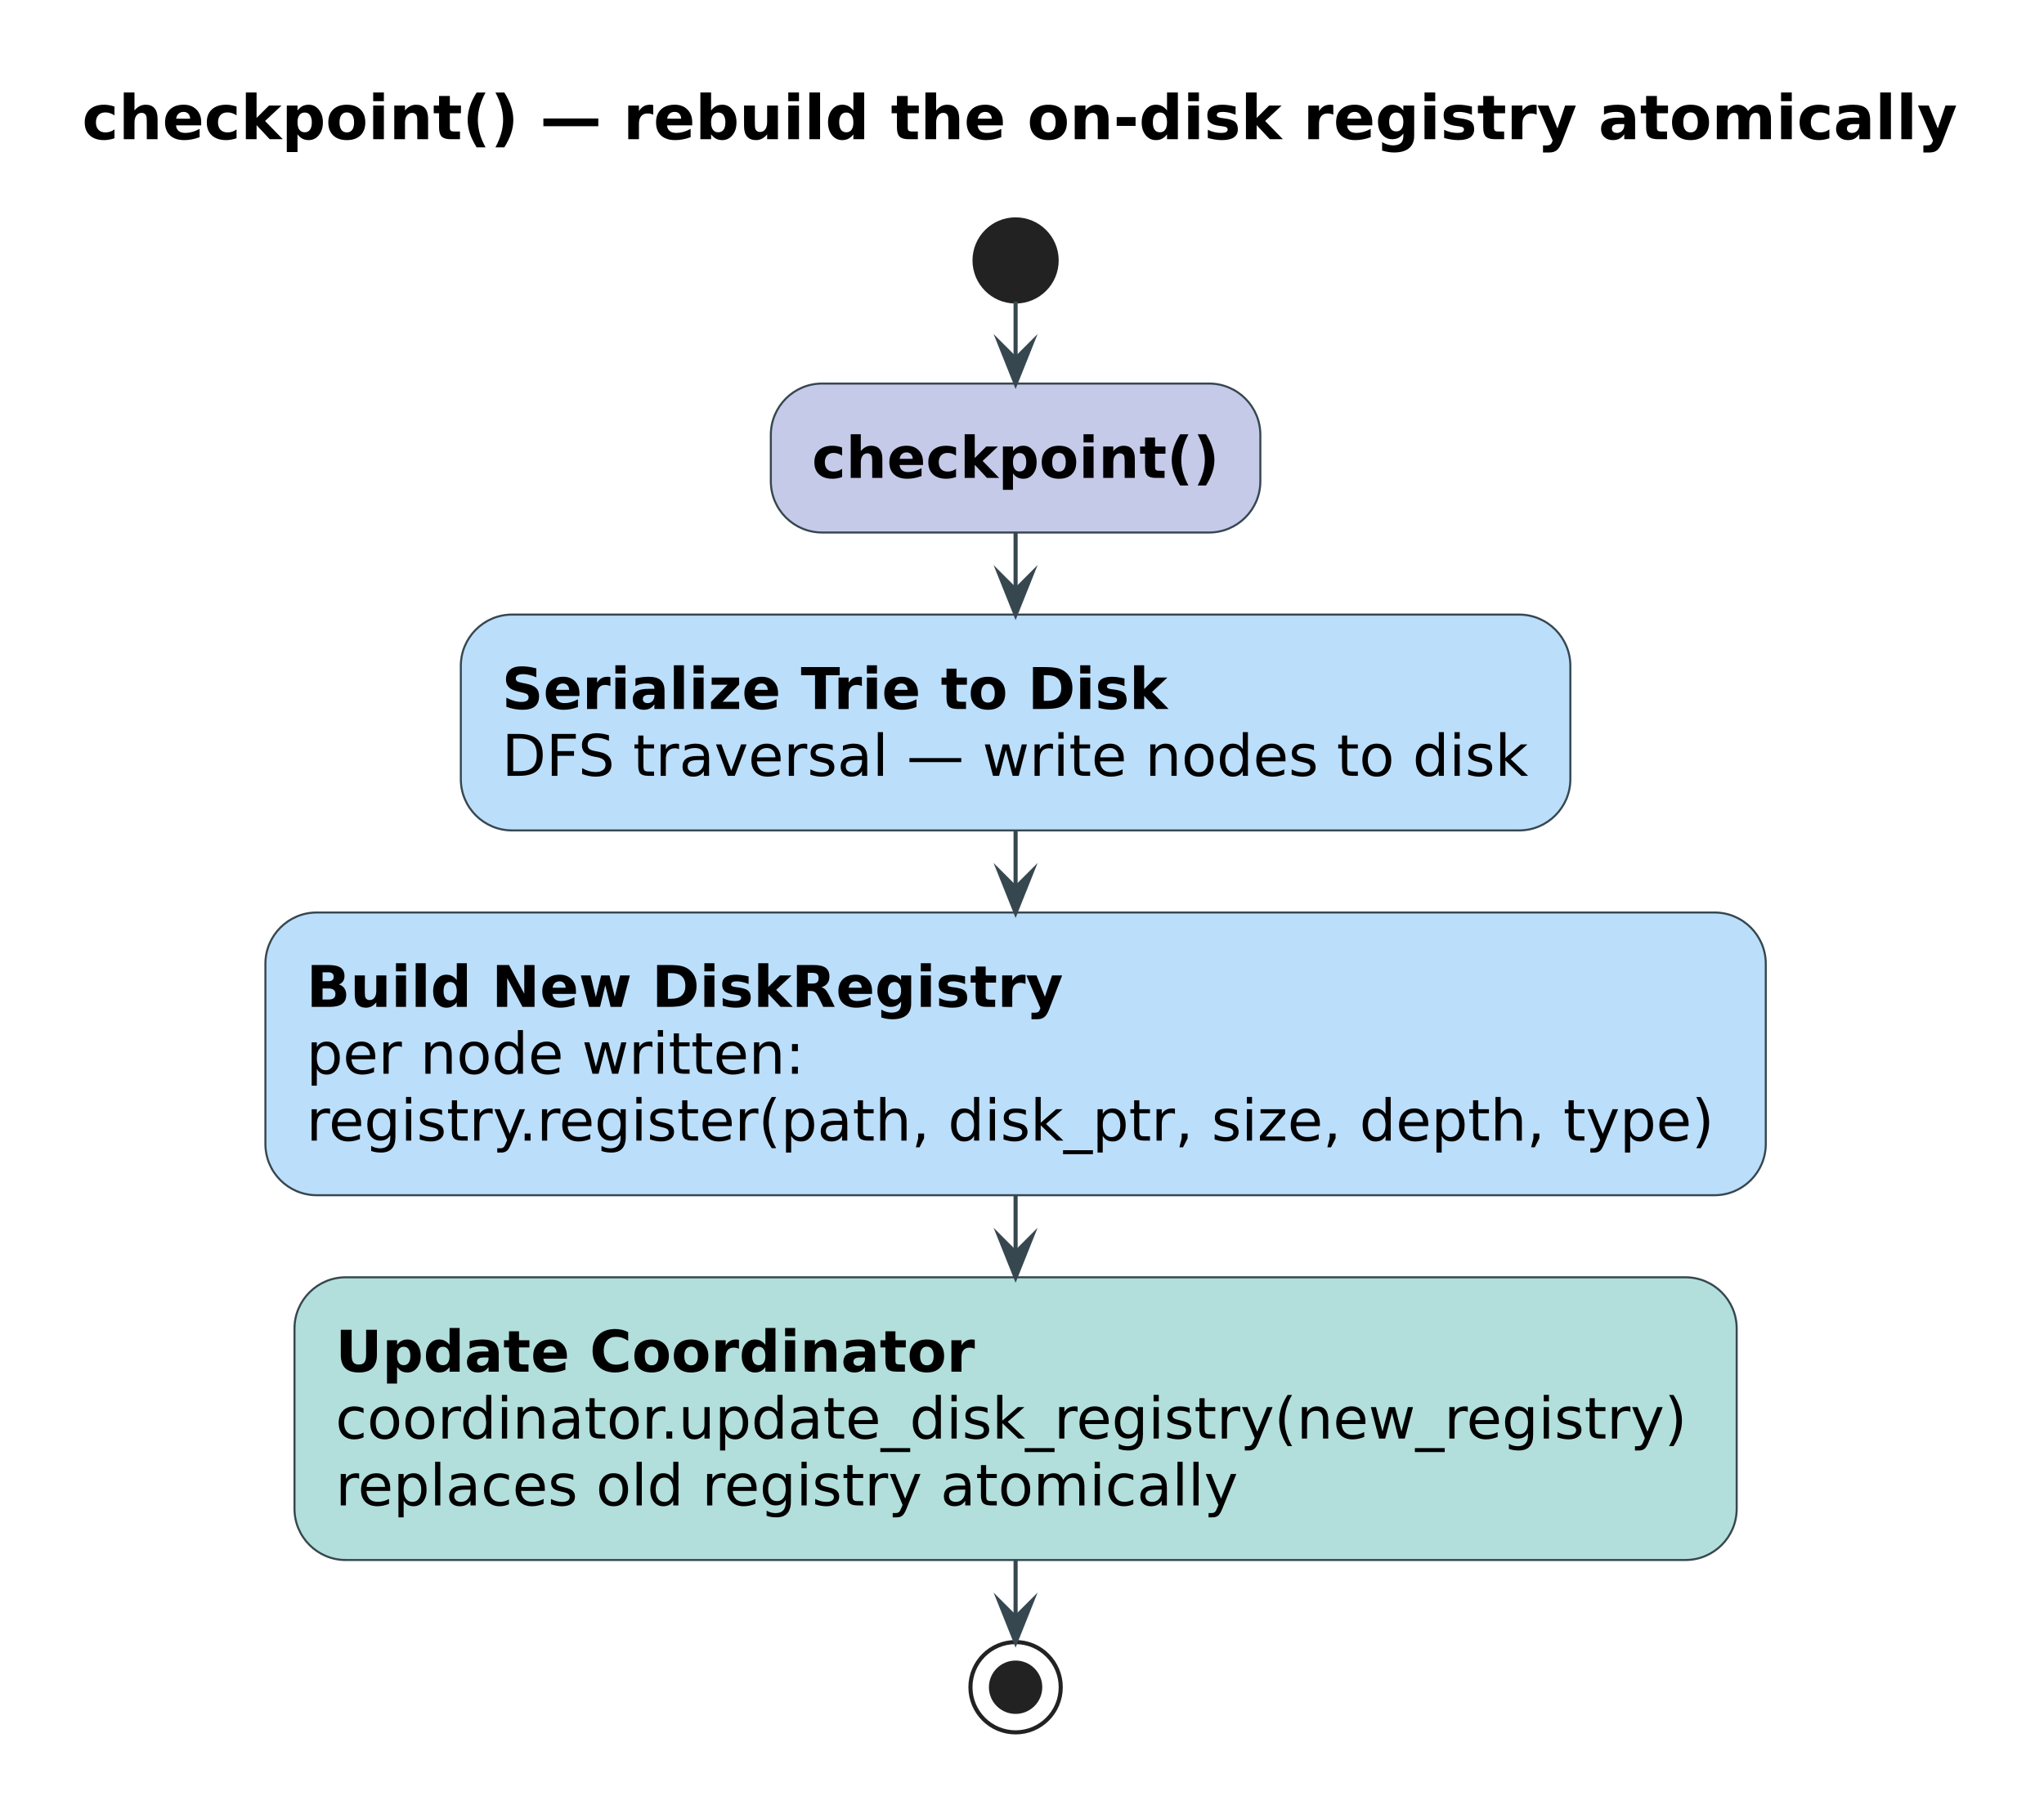
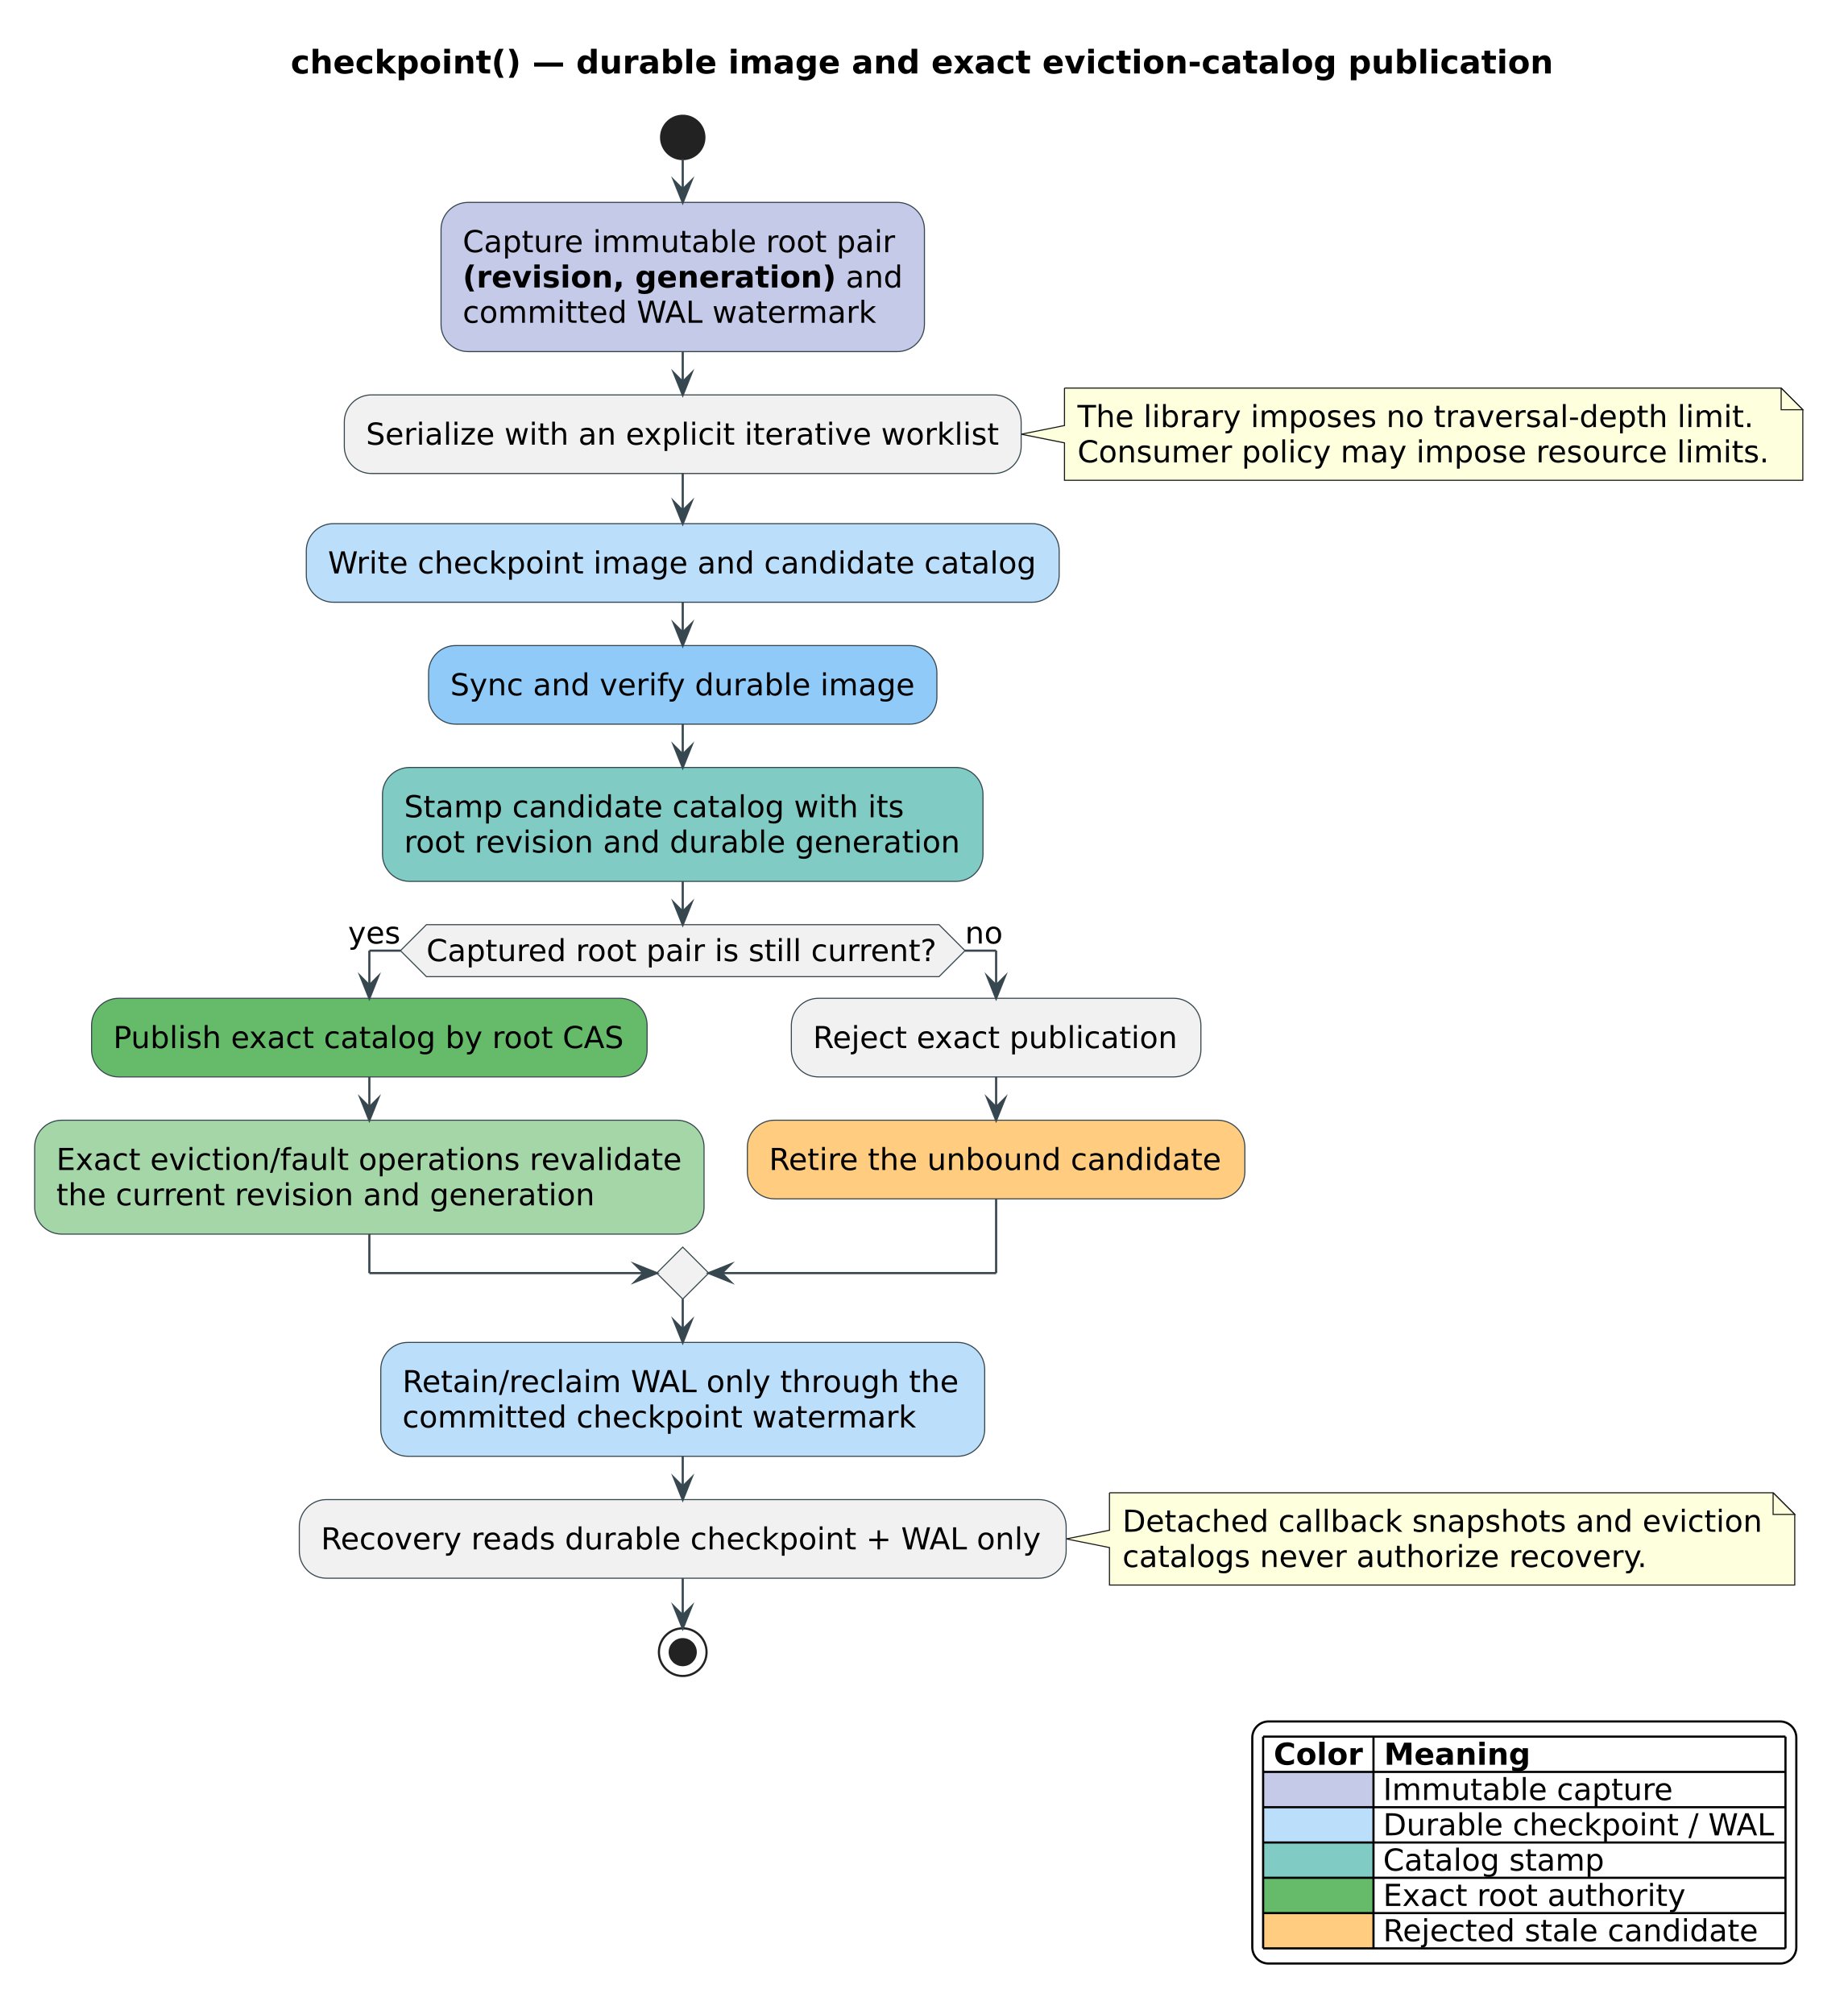
- <svg xmlns="http://www.w3.org/2000/svg" contentStyleType="text/css" data-diagram-type="ACTIVITY" height="442px" preserveAspectRatio="none" style="width:498px;height:442px;background:#FFFFFF;" version="1.1" viewBox="0 0 498 442" width="498px" zoomAndPan="magnify">
+ <svg xmlns="http://www.w3.org/2000/svg" contentStyleType="text/css" data-diagram-type="ACTIVITY" height="930px" preserveAspectRatio="none" style="width:853px;height:930px;background:#FFFFFF;" version="1.1" viewBox="0 0 853 930" width="853px" zoomAndPan="magnify">
  <defs />
  <g>
-     <g class="title" data-source-line="15">
-       <text fill="#000000" font-family="'DejaVu Sans'" font-size="15" font-weight="700" lengthAdjust="spacing" textLength="456.877" x="20" y="33.923">checkpoint() — rebuild the on-disk registry atomically</text>
+     <g class="title" data-source-line="11">
+       <text fill="#000000" font-family="'DejaVu Sans'" font-size="15" font-weight="700" lengthAdjust="spacing" textLength="583.015" x="134.244" y="33.923">checkpoint() — durable image and exact eviction-catalog publication</text>
    </g>
-     <ellipse cx="247.439" cy="63.461" fill="#222222" rx="10" ry="10" style="stroke:#222222;stroke-width:1;" />
-     <rect fill="#C5CAE9" height="36.297" rx="12.5" ry="12.5" style="stroke:#37474F;stroke-width:0.5;" width="119.265" x="187.806" y="93.461" />
-     <text fill="#000000" font-family="'DejaVu Sans'" font-size="14" font-weight="700" lengthAdjust="spacing" textLength="99.265" x="197.806" y="116.456">checkpoint()</text>
-     <rect fill="#BBDEFB" height="52.594" rx="12.5" ry="12.5" style="stroke:#37474F;stroke-width:0.5;" width="270.325" x="112.276" y="149.758" />
-     <text fill="#000000" font-family="'DejaVu Sans'" font-size="14" font-weight="700" lengthAdjust="spacing" textLength="163.714" x="122.276" y="172.753">Serialize Trie to Disk</text>
-     <text fill="#000000" font-family="'DejaVu Sans'" font-size="14" lengthAdjust="spacing" textLength="250.325" x="122.276" y="189.05">DFS traversal — write nodes to disk</text>
-     <rect fill="#BBDEFB" height="68.891" rx="12.5" ry="12.5" style="stroke:#37474F;stroke-width:0.5;" width="365.55" x="64.664" y="222.352" />
-     <text fill="#000000" font-family="'DejaVu Sans'" font-size="14" font-weight="700" lengthAdjust="spacing" textLength="184.365" x="74.664" y="245.347">Build New DiskRegistry</text>
-     <text fill="#000000" font-family="'DejaVu Sans'" font-size="14" lengthAdjust="spacing" textLength="121.372" x="74.664" y="261.644">per node written:</text>
-     <text fill="#000000" font-family="'DejaVu Sans'" font-size="14" lengthAdjust="spacing" textLength="345.55" x="74.664" y="277.94">registry.register(path, disk_ptr, size, depth, type)</text>
-     <rect fill="#B2DFDB" height="68.891" rx="12.5" ry="12.5" style="stroke:#37474F;stroke-width:0.5;" width="351.379" x="71.749" y="311.242" />
-     <text fill="#000000" font-family="'DejaVu Sans'" font-size="14" font-weight="700" lengthAdjust="spacing" textLength="155.784" x="81.749" y="334.237">Update Coordinator</text>
-     <text fill="#000000" font-family="'DejaVu Sans'" font-size="14" lengthAdjust="spacing" textLength="331.379" x="81.749" y="350.534">coordinator.update_disk_registry(new_registry)</text>
-     <text fill="#000000" font-family="'DejaVu Sans'" font-size="14" lengthAdjust="spacing" textLength="220.493" x="81.749" y="366.831">replaces old registry atomically</text>
-     <ellipse cx="247.439" cy="411.133" fill="none" rx="11" ry="11" style="stroke:#222222;stroke-width:1;" />
-     <ellipse cx="247.439" cy="411.133" fill="#222222" rx="6" ry="6" style="stroke:#222222;stroke-width:1;" />
-     <line style="stroke:#37474F;stroke-width:1;" x1="247.439" x2="247.439" y1="73.461" y2="93.461" />
-     <polygon fill="#37474F" points="243.439,83.461,247.439,93.461,251.439,83.461,247.439,87.461" style="stroke:#37474F;stroke-width:1;stroke-linejoin:miter;stroke-miterlimit:10;" />
-     <line style="stroke:#37474F;stroke-width:1;" x1="247.439" x2="247.439" y1="129.758" y2="149.758" />
-     <polygon fill="#37474F" points="243.439,139.758,247.439,149.758,251.439,139.758,247.439,143.758" style="stroke:#37474F;stroke-width:1;stroke-linejoin:miter;stroke-miterlimit:10;" />
-     <line style="stroke:#37474F;stroke-width:1;" x1="247.439" x2="247.439" y1="202.352" y2="222.352" />
-     <polygon fill="#37474F" points="243.439,212.352,247.439,222.352,251.439,212.352,247.439,216.352" style="stroke:#37474F;stroke-width:1;stroke-linejoin:miter;stroke-miterlimit:10;" />
-     <line style="stroke:#37474F;stroke-width:1;" x1="247.439" x2="247.439" y1="291.242" y2="311.242" />
-     <polygon fill="#37474F" points="243.439,301.242,247.439,311.242,251.439,301.242,247.439,305.242" style="stroke:#37474F;stroke-width:1;stroke-linejoin:miter;stroke-miterlimit:10;" />
-     <line style="stroke:#37474F;stroke-width:1;" x1="247.439" x2="247.439" y1="380.133" y2="400.133" />
-     <polygon fill="#37474F" points="243.439,390.133,247.439,400.133,251.439,390.133,247.439,394.133" style="stroke:#37474F;stroke-width:1;stroke-linejoin:miter;stroke-miterlimit:10;" />
+     <ellipse cx="315.274" cy="63.461" fill="#222222" rx="10" ry="10" style="stroke:#222222;stroke-width:1;" />
+     <rect fill="#C5CAE9" height="68.891" rx="12.5" ry="12.5" style="stroke:#37474F;stroke-width:0.5;" width="223.226" x="203.662" y="93.461" />
+     <text fill="#000000" font-family="'DejaVu Sans'" font-size="14" lengthAdjust="spacing" textLength="200.307" x="213.662" y="116.456">Capture immutable root pair</text>
+     <text fill="#000000" font-family="'DejaVu Sans'" font-size="14" font-weight="700" lengthAdjust="spacing" textLength="172.436" x="213.662" y="132.753">(revision, generation)</text>
+     <text fill="#000000" font-family="'DejaVu Sans'" font-size="14" lengthAdjust="spacing" textLength="26.339" x="390.548" y="132.753">and</text>
+     <text fill="#000000" font-family="'DejaVu Sans'" font-size="14" lengthAdjust="spacing" textLength="191.994" x="213.662" y="149.05">committed WAL watermark</text>
+     <path d="M491.553,179.203 L491.553,196.5 L471.553,200.5 L491.553,204.5 L491.553,221.797 A0,0 0 0 0 491.553,221.797 L832.502,221.797 A0,0 0 0 0 832.502,221.797 L832.502,189.203 L822.502,179.203 L491.553,179.203 A0,0 0 0 0 491.553,179.203" fill="#FEFFDD" style="stroke:#181818;stroke-width:0.5;" />
+     <path d="M822.502,179.203 L822.502,189.203 L832.502,189.203 L822.502,179.203" fill="#FEFFDD" style="stroke:#181818;stroke-width:0.5;" />
+     <text fill="#000000" font-family="'DejaVu Sans'" font-size="14" lengthAdjust="spacing" textLength="312.238" x="497.553" y="197.198">The library imposes no traversal-depth limit.</text>
+     <text fill="#000000" font-family="'DejaVu Sans'" font-size="14" lengthAdjust="spacing" textLength="319.949" x="497.553" y="213.495">Consumer policy may impose resource limits.</text>
+     <rect fill="#F1F1F1" height="36.297" rx="12.5" ry="12.5" style="stroke:#37474F;stroke-width:0.5;" width="312.558" x="158.996" y="182.352" />
+     <text fill="#000000" font-family="'DejaVu Sans'" font-size="14" lengthAdjust="spacing" textLength="292.558" x="168.996" y="205.347">Serialize with an explicit iterative worklist</text>
+     <rect fill="#BBDEFB" height="36.297" rx="12.5" ry="12.5" style="stroke:#37474F;stroke-width:0.5;" width="347.66" x="141.444" y="241.797" />
+     <text fill="#000000" font-family="'DejaVu Sans'" font-size="14" lengthAdjust="spacing" textLength="327.66" x="151.444" y="264.792">Write checkpoint image and candidate catalog</text>
+     <rect fill="#90CAF9" height="36.297" rx="12.5" ry="12.5" style="stroke:#37474F;stroke-width:0.5;" width="234.731" x="197.909" y="298.094" />
+     <text fill="#000000" font-family="'DejaVu Sans'" font-size="14" lengthAdjust="spacing" textLength="214.731" x="207.909" y="321.089">Sync and verify durable image</text>
+     <rect fill="#80CBC4" height="52.594" rx="12.5" ry="12.5" style="stroke:#37474F;stroke-width:0.5;" width="277.305" x="176.622" y="354.391" />
+     <text fill="#000000" font-family="'DejaVu Sans'" font-size="14" lengthAdjust="spacing" textLength="230.836" x="186.622" y="377.386">Stamp candidate catalog with its</text>
+     <text fill="#000000" font-family="'DejaVu Sans'" font-size="14" lengthAdjust="spacing" textLength="257.305" x="186.622" y="393.683">root revision and durable generation</text>
+     <polygon fill="#F1F1F1" points="196.914,426.984,433.635,426.984,445.635,438.984,433.635,450.984,196.914,450.984,184.914,438.984,196.914,426.984" style="stroke:#37474F;stroke-width:0.5;stroke-linejoin:miter;stroke-miterlimit:10;" />
+     <text fill="#000000" font-family="'DejaVu Sans'" font-size="14" lengthAdjust="spacing" textLength="236.722" x="196.914" y="443.831">Captured root pair is still current?</text>
+     <text fill="#000000" font-family="'DejaVu Sans'" font-size="14" lengthAdjust="spacing" textLength="24.192" x="160.721" y="435.683">yes</text>
+     <text fill="#000000" font-family="'DejaVu Sans'" font-size="14" lengthAdjust="spacing" textLength="17.439" x="445.635" y="435.683">no</text>
+     <rect fill="#66BB6A" height="36.297" rx="12.5" ry="12.5" style="stroke:#37474F;stroke-width:0.5;" width="256.537" x="42.291" y="460.984" />
+     <text fill="#000000" font-family="'DejaVu Sans'" font-size="14" lengthAdjust="spacing" textLength="236.537" x="52.291" y="483.979">Publish exact catalog by root CAS</text>
+     <rect fill="#A5D6A7" height="52.594" rx="12.5" ry="12.5" style="stroke:#37474F;stroke-width:0.5;" width="309.119" x="16" y="517.281" />
+     <text fill="#000000" font-family="'DejaVu Sans'" font-size="14" lengthAdjust="spacing" textLength="289.119" x="26" y="540.276">Exact eviction/fault operations revalidate</text>
+     <text fill="#000000" font-family="'DejaVu Sans'" font-size="14" lengthAdjust="spacing" textLength="249.477" x="26" y="556.573">the current revision and generation</text>
+     <rect fill="#F1F1F1" height="36.297" rx="12.5" ry="12.5" style="stroke:#37474F;stroke-width:0.5;" width="189.114" x="365.432" y="460.984" />
+     <text fill="#000000" font-family="'DejaVu Sans'" font-size="14" lengthAdjust="spacing" textLength="169.114" x="375.432" y="483.979">Reject exact publication</text>
+     <rect fill="#FFCC80" height="36.297" rx="12.5" ry="12.5" style="stroke:#37474F;stroke-width:0.5;" width="229.74" x="345.119" y="517.281" />
+     <text fill="#000000" font-family="'DejaVu Sans'" font-size="14" lengthAdjust="spacing" textLength="209.74" x="355.119" y="540.276">Retire the unbound candidate</text>
+     <polygon fill="#F1F1F1" points="315.274,575.875,327.274,587.875,315.274,599.875,303.274,587.875,315.274,575.875" style="stroke:#37474F;stroke-width:0.5;stroke-linejoin:miter;stroke-miterlimit:10;" />
+     <rect fill="#BBDEFB" height="52.594" rx="12.5" ry="12.5" style="stroke:#37474F;stroke-width:0.5;" width="278.877" x="175.836" y="619.875" />
+     <text fill="#000000" font-family="'DejaVu Sans'" font-size="14" lengthAdjust="spacing" textLength="258.877" x="185.836" y="642.87">Retain/reclaim WAL only through the</text>
+     <text fill="#000000" font-family="'DejaVu Sans'" font-size="14" lengthAdjust="spacing" textLength="237.467" x="185.836" y="659.167">committed checkpoint watermark</text>
+     <path d="M512.331,689.32 L512.331,706.617 L492.331,710.617 L512.331,714.617 L512.331,731.914 A0,0 0 0 0 512.331,731.914 L828.78,731.914 A0,0 0 0 0 828.78,731.914 L828.78,699.32 L818.78,689.32 L512.331,689.32 A0,0 0 0 0 512.331,689.32" fill="#FEFFDD" style="stroke:#181818;stroke-width:0.5;" />
+     <path d="M818.78,689.32 L818.78,699.32 L828.78,699.32 L818.78,689.32" fill="#FEFFDD" style="stroke:#181818;stroke-width:0.5;" />
+     <text fill="#000000" font-family="'DejaVu Sans'" font-size="14" lengthAdjust="spacing" textLength="295.449" x="518.331" y="707.315">Detached callback snapshots and eviction</text>
+     <text fill="#000000" font-family="'DejaVu Sans'" font-size="14" lengthAdjust="spacing" textLength="244.481" x="518.331" y="723.612">catalogs never authorize recovery.</text>
+     <rect fill="#F1F1F1" height="36.297" rx="12.5" ry="12.5" style="stroke:#37474F;stroke-width:0.5;" width="354.113" x="138.218" y="692.469" />
+     <text fill="#000000" font-family="'DejaVu Sans'" font-size="14" lengthAdjust="spacing" textLength="334.113" x="148.218" y="715.464">Recovery reads durable checkpoint + WAL only</text>
+     <ellipse cx="315.274" cy="762.914" fill="none" rx="11" ry="11" style="stroke:#222222;stroke-width:1;" />
+     <ellipse cx="315.274" cy="762.914" fill="#222222" rx="6" ry="6" style="stroke:#222222;stroke-width:1;" />
+     <line style="stroke:#37474F;stroke-width:1;" x1="315.274" x2="315.274" y1="73.461" y2="93.461" />
+     <polygon fill="#37474F" points="311.274,83.461,315.274,93.461,319.274,83.461,315.274,87.461" style="stroke:#37474F;stroke-width:1;stroke-linejoin:miter;stroke-miterlimit:10;" />
+     <line style="stroke:#37474F;stroke-width:1;" x1="315.274" x2="315.274" y1="162.352" y2="182.352" />
+     <polygon fill="#37474F" points="311.274,172.352,315.274,182.352,319.274,172.352,315.274,176.352" style="stroke:#37474F;stroke-width:1;stroke-linejoin:miter;stroke-miterlimit:10;" />
+     <line style="stroke:#37474F;stroke-width:1;" x1="315.274" x2="315.274" y1="218.648" y2="241.797" />
+     <polygon fill="#37474F" points="311.274,231.797,315.274,241.797,319.274,231.797,315.274,235.797" style="stroke:#37474F;stroke-width:1;stroke-linejoin:miter;stroke-miterlimit:10;" />
+     <line style="stroke:#37474F;stroke-width:1;" x1="315.274" x2="315.274" y1="278.094" y2="298.094" />
+     <polygon fill="#37474F" points="311.274,288.094,315.274,298.094,319.274,288.094,315.274,292.094" style="stroke:#37474F;stroke-width:1;stroke-linejoin:miter;stroke-miterlimit:10;" />
+     <line style="stroke:#37474F;stroke-width:1;" x1="315.274" x2="315.274" y1="334.391" y2="354.391" />
+     <polygon fill="#37474F" points="311.274,344.391,315.274,354.391,319.274,344.391,315.274,348.391" style="stroke:#37474F;stroke-width:1;stroke-linejoin:miter;stroke-miterlimit:10;" />
+     <line style="stroke:#37474F;stroke-width:1;" x1="170.56" x2="170.56" y1="497.281" y2="517.281" />
+     <polygon fill="#37474F" points="166.56,507.281,170.56,517.281,174.56,507.281,170.56,511.281" style="stroke:#37474F;stroke-width:1;stroke-linejoin:miter;stroke-miterlimit:10;" />
+     <line style="stroke:#37474F;stroke-width:1;" x1="459.989" x2="459.989" y1="497.281" y2="517.281" />
+     <polygon fill="#37474F" points="455.989,507.281,459.989,517.281,463.989,507.281,459.989,511.281" style="stroke:#37474F;stroke-width:1;stroke-linejoin:miter;stroke-miterlimit:10;" />
+     <line style="stroke:#37474F;stroke-width:1;" x1="184.914" x2="170.56" y1="438.984" y2="438.984" />
+     <line style="stroke:#37474F;stroke-width:1;" x1="170.56" x2="170.56" y1="438.984" y2="460.984" />
+     <polygon fill="#37474F" points="166.56,450.984,170.56,460.984,174.56,450.984,170.56,454.984" style="stroke:#37474F;stroke-width:1;stroke-linejoin:miter;stroke-miterlimit:10;" />
+     <line style="stroke:#37474F;stroke-width:1;" x1="445.635" x2="459.989" y1="438.984" y2="438.984" />
+     <line style="stroke:#37474F;stroke-width:1;" x1="459.989" x2="459.989" y1="438.984" y2="460.984" />
+     <polygon fill="#37474F" points="455.989,450.984,459.989,460.984,463.989,450.984,459.989,454.984" style="stroke:#37474F;stroke-width:1;stroke-linejoin:miter;stroke-miterlimit:10;" />
+     <line style="stroke:#37474F;stroke-width:1;" x1="170.56" x2="170.56" y1="569.875" y2="587.875" />
+     <line style="stroke:#37474F;stroke-width:1;" x1="170.56" x2="303.274" y1="587.875" y2="587.875" />
+     <polygon fill="#37474F" points="293.274,583.875,303.274,587.875,293.274,591.875,297.274,587.875" style="stroke:#37474F;stroke-width:1;stroke-linejoin:miter;stroke-miterlimit:10;" />
+     <line style="stroke:#37474F;stroke-width:1;" x1="459.989" x2="459.989" y1="553.578" y2="587.875" />
+     <line style="stroke:#37474F;stroke-width:1;" x1="459.989" x2="327.274" y1="587.875" y2="587.875" />
+     <polygon fill="#37474F" points="337.274,583.875,327.274,587.875,337.274,591.875,333.274,587.875" style="stroke:#37474F;stroke-width:1;stroke-linejoin:miter;stroke-miterlimit:10;" />
+     <line style="stroke:#37474F;stroke-width:1;" x1="315.274" x2="315.274" y1="406.984" y2="426.984" />
+     <polygon fill="#37474F" points="311.274,416.984,315.274,426.984,319.274,416.984,315.274,420.984" style="stroke:#37474F;stroke-width:1;stroke-linejoin:miter;stroke-miterlimit:10;" />
+     <line style="stroke:#37474F;stroke-width:1;" x1="315.274" x2="315.274" y1="599.875" y2="619.875" />
+     <polygon fill="#37474F" points="311.274,609.875,315.274,619.875,319.274,609.875,315.274,613.875" style="stroke:#37474F;stroke-width:1;stroke-linejoin:miter;stroke-miterlimit:10;" />
+     <line style="stroke:#37474F;stroke-width:1;" x1="315.274" x2="315.274" y1="672.469" y2="692.469" />
+     <polygon fill="#37474F" points="311.274,682.469,315.274,692.469,319.274,682.469,315.274,686.469" style="stroke:#37474F;stroke-width:1;stroke-linejoin:miter;stroke-miterlimit:10;" />
+     <line style="stroke:#37474F;stroke-width:1;" x1="315.274" x2="315.274" y1="728.766" y2="751.914" />
+     <polygon fill="#37474F" points="311.274,741.914,315.274,751.914,319.274,741.914,315.274,745.914" style="stroke:#37474F;stroke-width:1;stroke-linejoin:miter;stroke-miterlimit:10;" />
+     <g class="legend" data-source-line="43">
+       <rect fill="none" height="111.781" rx="7.5" ry="7.5" style="stroke:#000000;stroke-width:1;" width="251.22" x="578.283" y="794.914" />
+       <text fill="#000000" font-family="'DejaVu Sans'" font-size="14" font-weight="700" lengthAdjust="spacing" textLength="41.214" x="588.157" y="814.909">Color</text>
+       <text fill="#000000" font-family="'DejaVu Sans'" font-size="14" font-weight="700" lengthAdjust="spacing" textLength="67.628" x="639.119" y="814.909">Meaning</text>
+       <rect fill="#C5CAE9" height="16.297" style="stroke:none;stroke-width:1;" width="50.962" x="583.283" y="818.211" />
+       <text fill="#000000" font-family="'DejaVu Sans'" font-size="14" lengthAdjust="spacing" textLength="4.45" x="583.283" y="831.206"> </text>
+       <text fill="#000000" font-family="'DejaVu Sans'" font-size="14" lengthAdjust="spacing" textLength="134.08" x="638.695" y="831.206">Immutable capture</text>
+       <rect fill="#BBDEFB" height="16.297" style="stroke:none;stroke-width:1;" width="50.962" x="583.283" y="834.508" />
+       <text fill="#000000" font-family="'DejaVu Sans'" font-size="14" lengthAdjust="spacing" textLength="4.45" x="583.283" y="847.503"> </text>
+       <text fill="#000000" font-family="'DejaVu Sans'" font-size="14" lengthAdjust="spacing" textLength="181.357" x="638.695" y="847.503">Durable checkpoint / WAL</text>
+       <rect fill="#80CBC4" height="16.297" style="stroke:none;stroke-width:1;" width="50.962" x="583.283" y="850.805" />
+       <text fill="#000000" font-family="'DejaVu Sans'" font-size="14" lengthAdjust="spacing" textLength="4.45" x="583.283" y="863.8"> </text>
+       <text fill="#000000" font-family="'DejaVu Sans'" font-size="14" lengthAdjust="spacing" textLength="102.102" x="638.695" y="863.8">Catalog stamp</text>
+       <rect fill="#66BB6A" height="16.297" style="stroke:none;stroke-width:1;" width="50.962" x="583.283" y="867.102" />
+       <text fill="#000000" font-family="'DejaVu Sans'" font-size="14" lengthAdjust="spacing" textLength="4.45" x="583.283" y="880.097"> </text>
+       <text fill="#000000" font-family="'DejaVu Sans'" font-size="14" lengthAdjust="spacing" textLength="139.973" x="638.695" y="880.097">Exact root authority</text>
+       <rect fill="#FFCC80" height="16.297" style="stroke:none;stroke-width:1;" width="50.962" x="583.283" y="883.398" />
+       <text fill="#000000" font-family="'DejaVu Sans'" font-size="14" lengthAdjust="spacing" textLength="4.45" x="583.283" y="896.394"> </text>
+       <text fill="#000000" font-family="'DejaVu Sans'" font-size="14" lengthAdjust="spacing" textLength="173.79" x="638.695" y="896.394">Rejected stale candidate</text>
+       <line style="stroke:#000000;stroke-width:1;" x1="583.283" x2="824.502" y1="801.914" y2="801.914" />
+       <line style="stroke:#000000;stroke-width:1;" x1="583.283" x2="824.502" y1="818.211" y2="818.211" />
+       <line style="stroke:#000000;stroke-width:1;" x1="583.283" x2="824.502" y1="834.508" y2="834.508" />
+       <line style="stroke:#000000;stroke-width:1;" x1="583.283" x2="824.502" y1="850.805" y2="850.805" />
+       <line style="stroke:#000000;stroke-width:1;" x1="583.283" x2="824.502" y1="867.102" y2="867.102" />
+       <line style="stroke:#000000;stroke-width:1;" x1="583.283" x2="824.502" y1="883.398" y2="883.398" />
+       <line style="stroke:#000000;stroke-width:1;" x1="583.283" x2="824.502" y1="899.695" y2="899.695" />
+       <line style="stroke:#000000;stroke-width:1;" x1="583.283" x2="583.283" y1="801.914" y2="899.695" />
+       <line style="stroke:#000000;stroke-width:1;" x1="634.245" x2="634.245" y1="801.914" y2="899.695" />
+       <line style="stroke:#000000;stroke-width:1;" x1="824.502" x2="824.502" y1="801.914" y2="899.695" />
+     </g>
  </g>
</svg>
